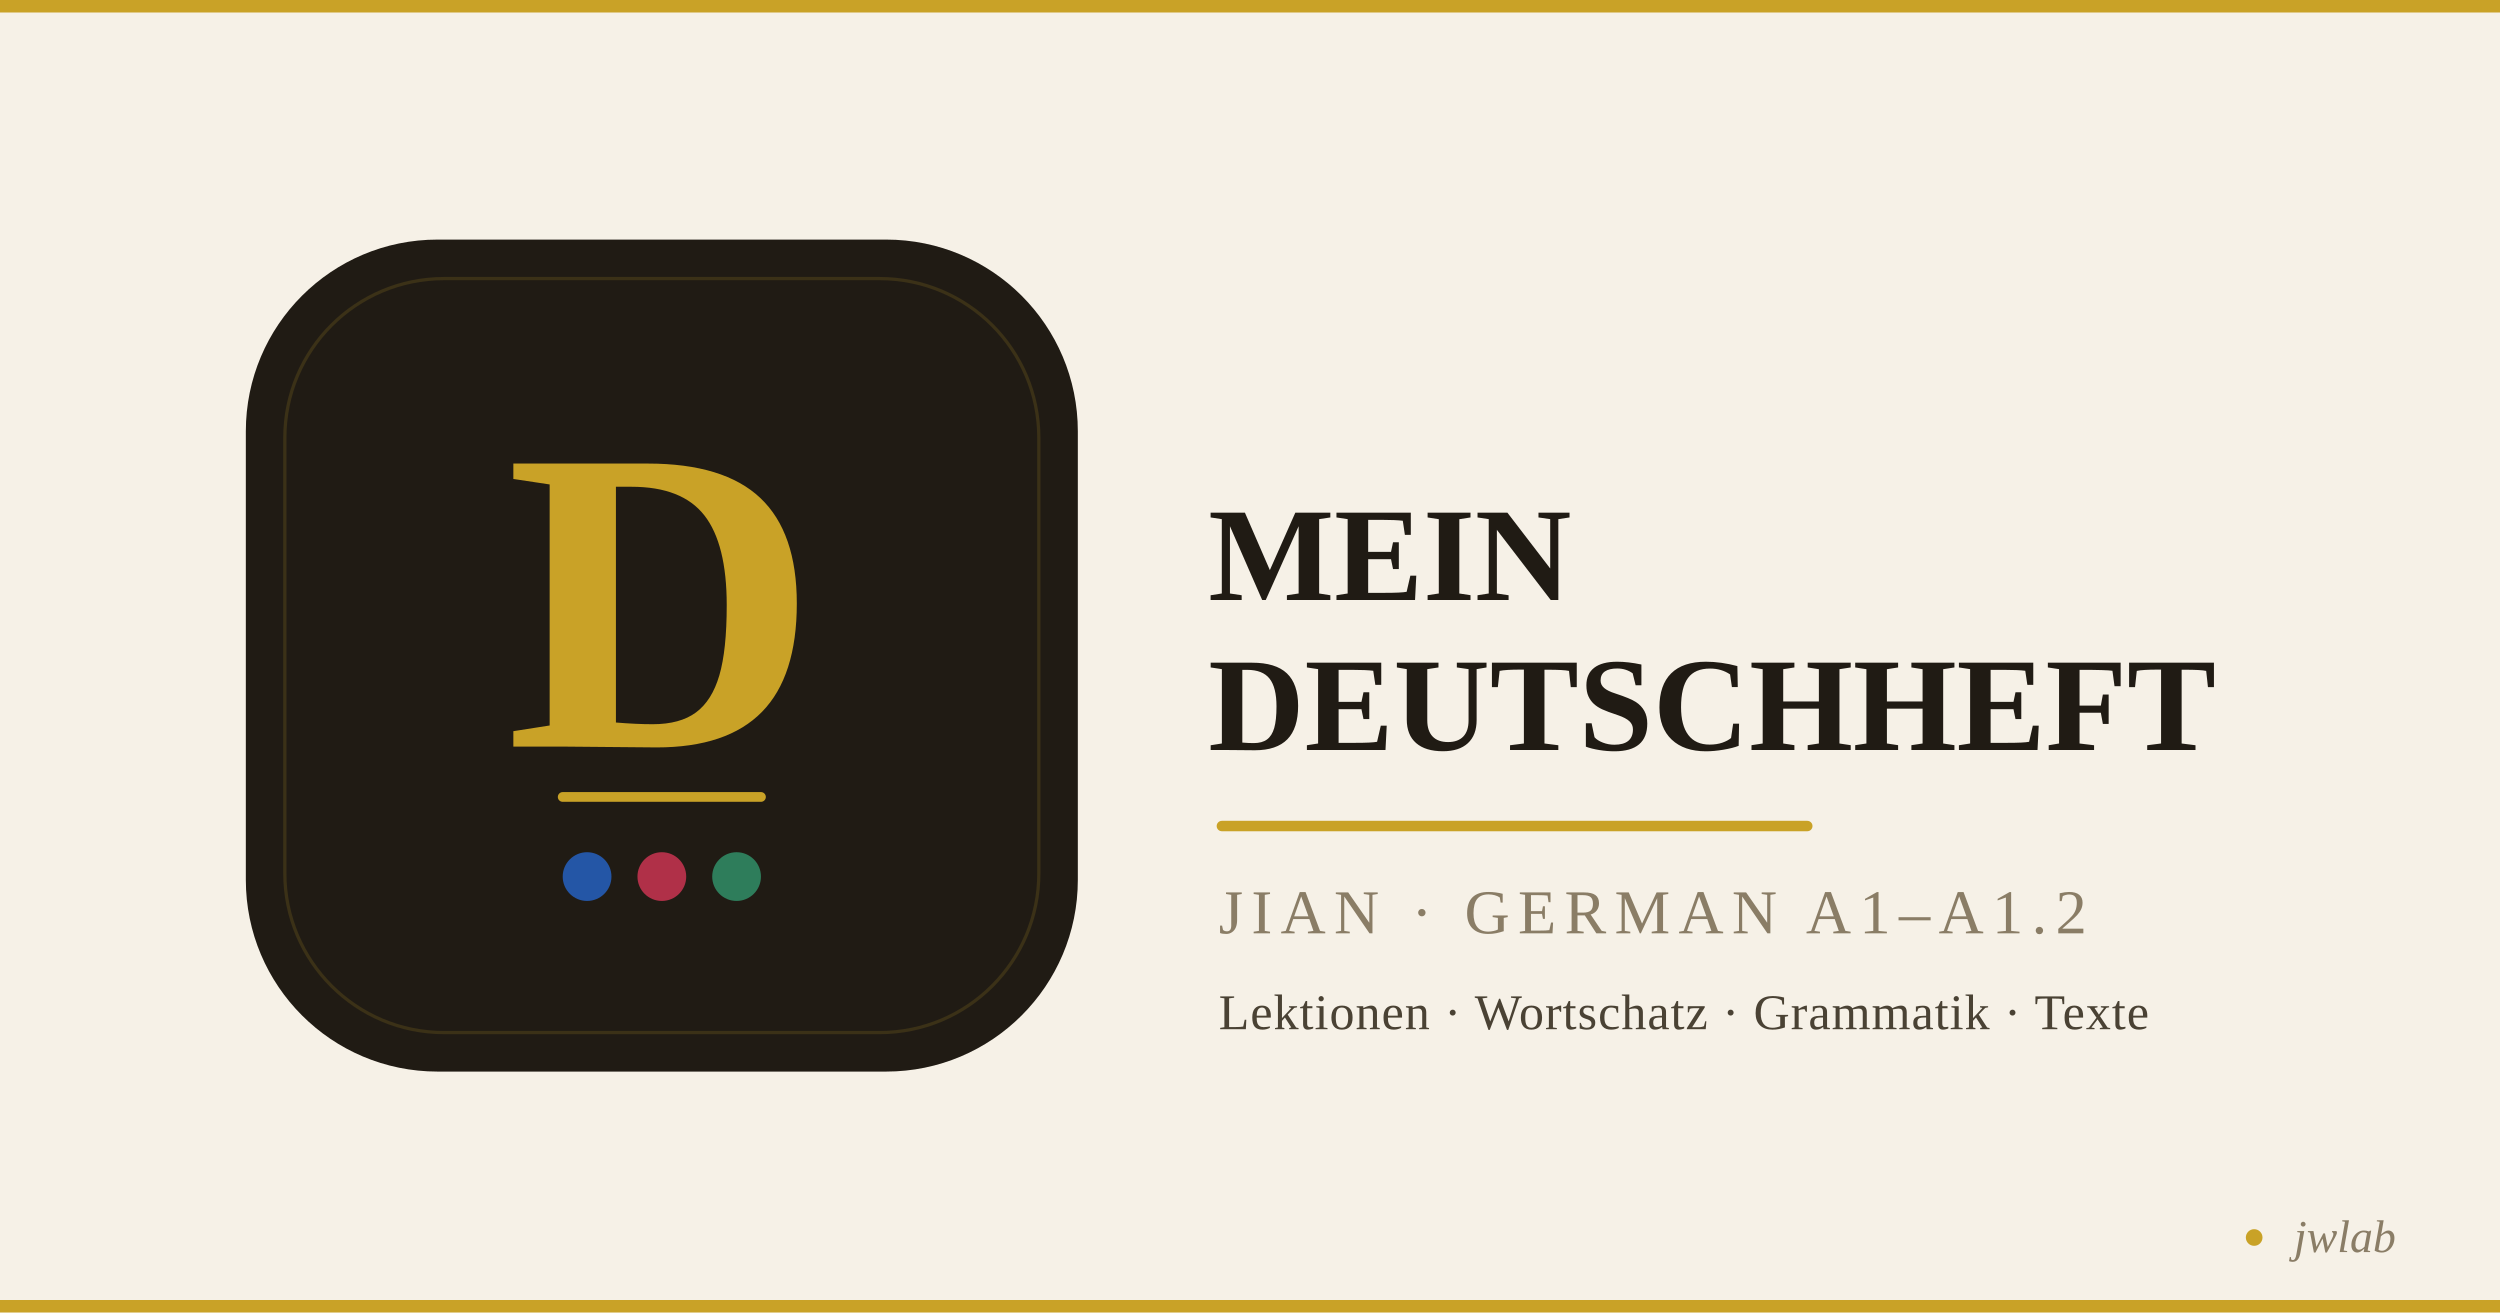
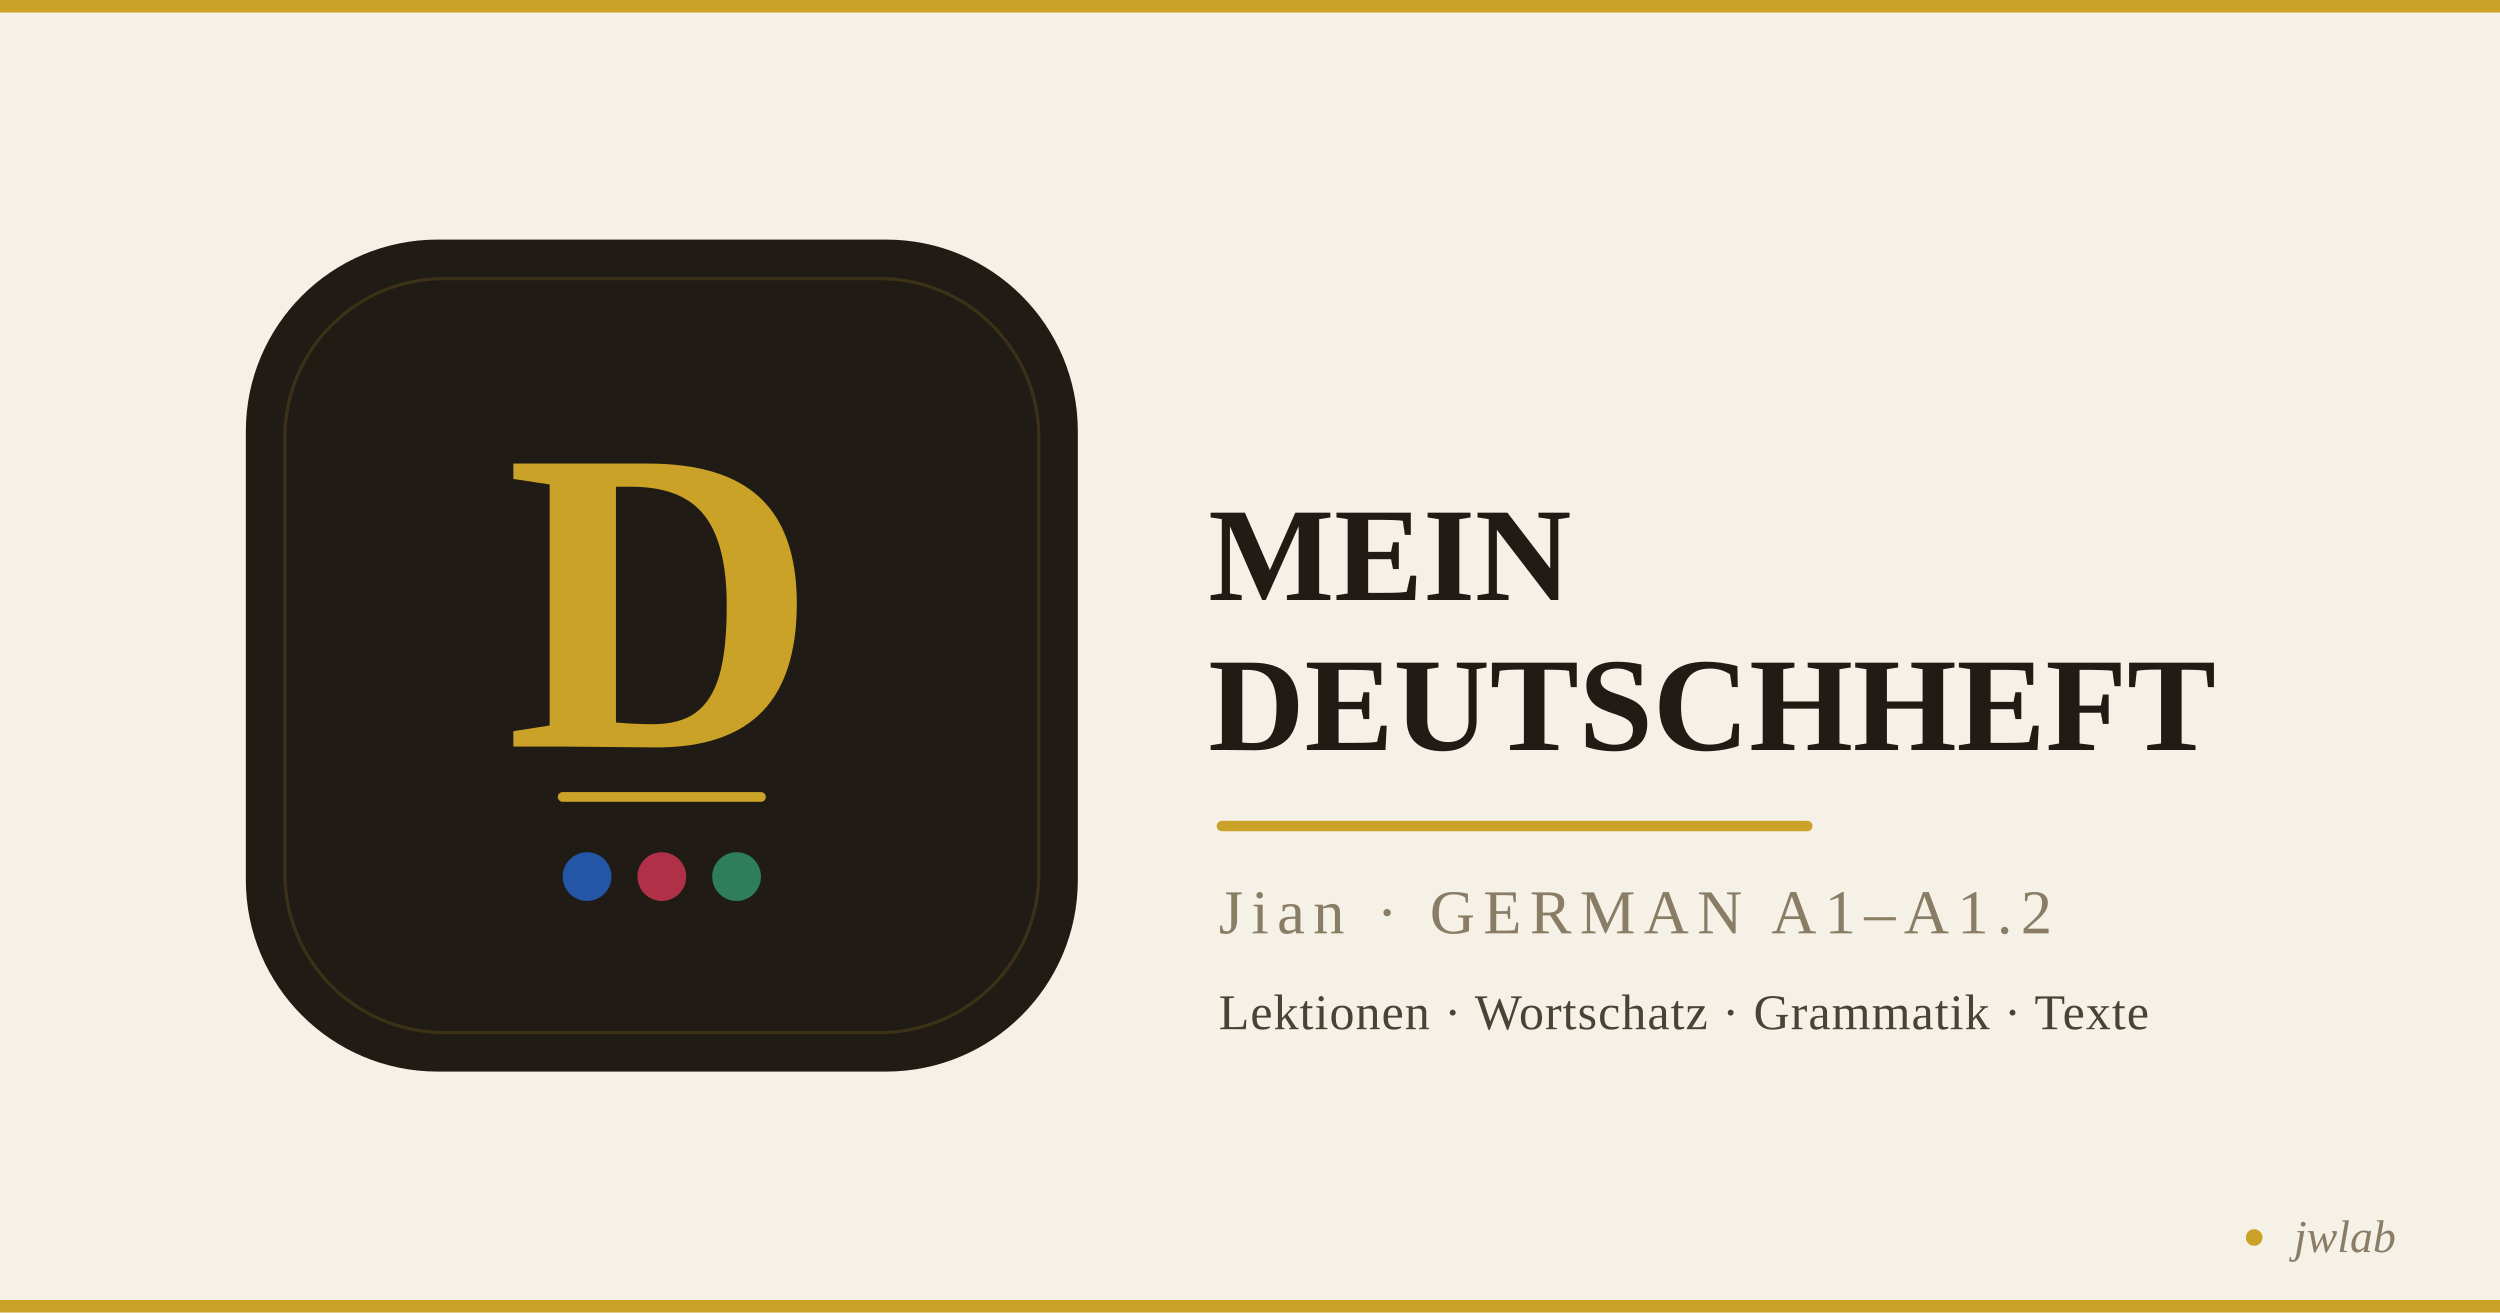
<svg xmlns="http://www.w3.org/2000/svg" width="1200" height="630" viewBox="0 0 1200 630">
  <rect width="1200" height="630" fill="#F6F1E7" />
  <rect x="0" y="0" width="1200" height="6" fill="#C9A227" />
  <rect x="0" y="624" width="1200" height="6" fill="#C9A227" />
  <g transform="translate(118,115) scale(0.78)">
    <rect x="0" y="0" width="512" height="512" rx="118" fill="#201B14" />
    <rect x="24" y="24" width="464" height="464" rx="98" fill="none" stroke="#C9A227" stroke-opacity="0.16" stroke-width="2" />
    <text x="256" y="312" font-family="Georgia, 'Times New Roman', serif" font-size="266" font-weight="700" fill="#C9A227" text-anchor="middle">D</text>
    <rect x="192" y="340" width="128" height="6" rx="3" fill="#C9A227" />
    <circle cx="210" cy="392" r="15" fill="#2456A6" />
    <circle cx="256" cy="392" r="15" fill="#B03048" />
    <circle cx="302" cy="392" r="15" fill="#2E7D5B" />
  </g>
  <text x="580" y="288" font-family="Georgia, 'Times New Roman', serif" font-size="64" font-weight="700" fill="#201B14">MEIN</text>
  <text x="580" y="360" font-family="Georgia, 'Times New Roman', serif" font-size="64" font-weight="700" fill="#201B14">DEUTSCHHEFT</text>
  <rect x="584" y="394" width="286" height="5" rx="2.5" fill="#C9A227" />
-   <text x="585" y="448" font-family="Georgia, 'Times New Roman', serif" font-size="30" fill="#8A7D66" letter-spacing="4">JIAN · GERMAN A1–A1.2</text>
+   <text x="585" y="448" font-family="Georgia, 'Times New Roman', serif" font-size="30" fill="#8A7D66" letter-spacing="4">Jian · GERMAN A1–A1.2</text>
  <text x="585" y="494" font-family="Georgia, 'Times New Roman', serif" font-size="24" fill="#4A4234" letter-spacing="0.5">Lektionen · Wortschatz · Grammatik · Texte</text>
  <circle cx="1082" cy="594" r="4" fill="#C9A227" />
  <text x="1150" y="601" font-family="Georgia, 'Times New Roman', serif" font-size="22" font-style="italic" fill="#8A7D66" text-anchor="end">jwlab</text>
</svg>
